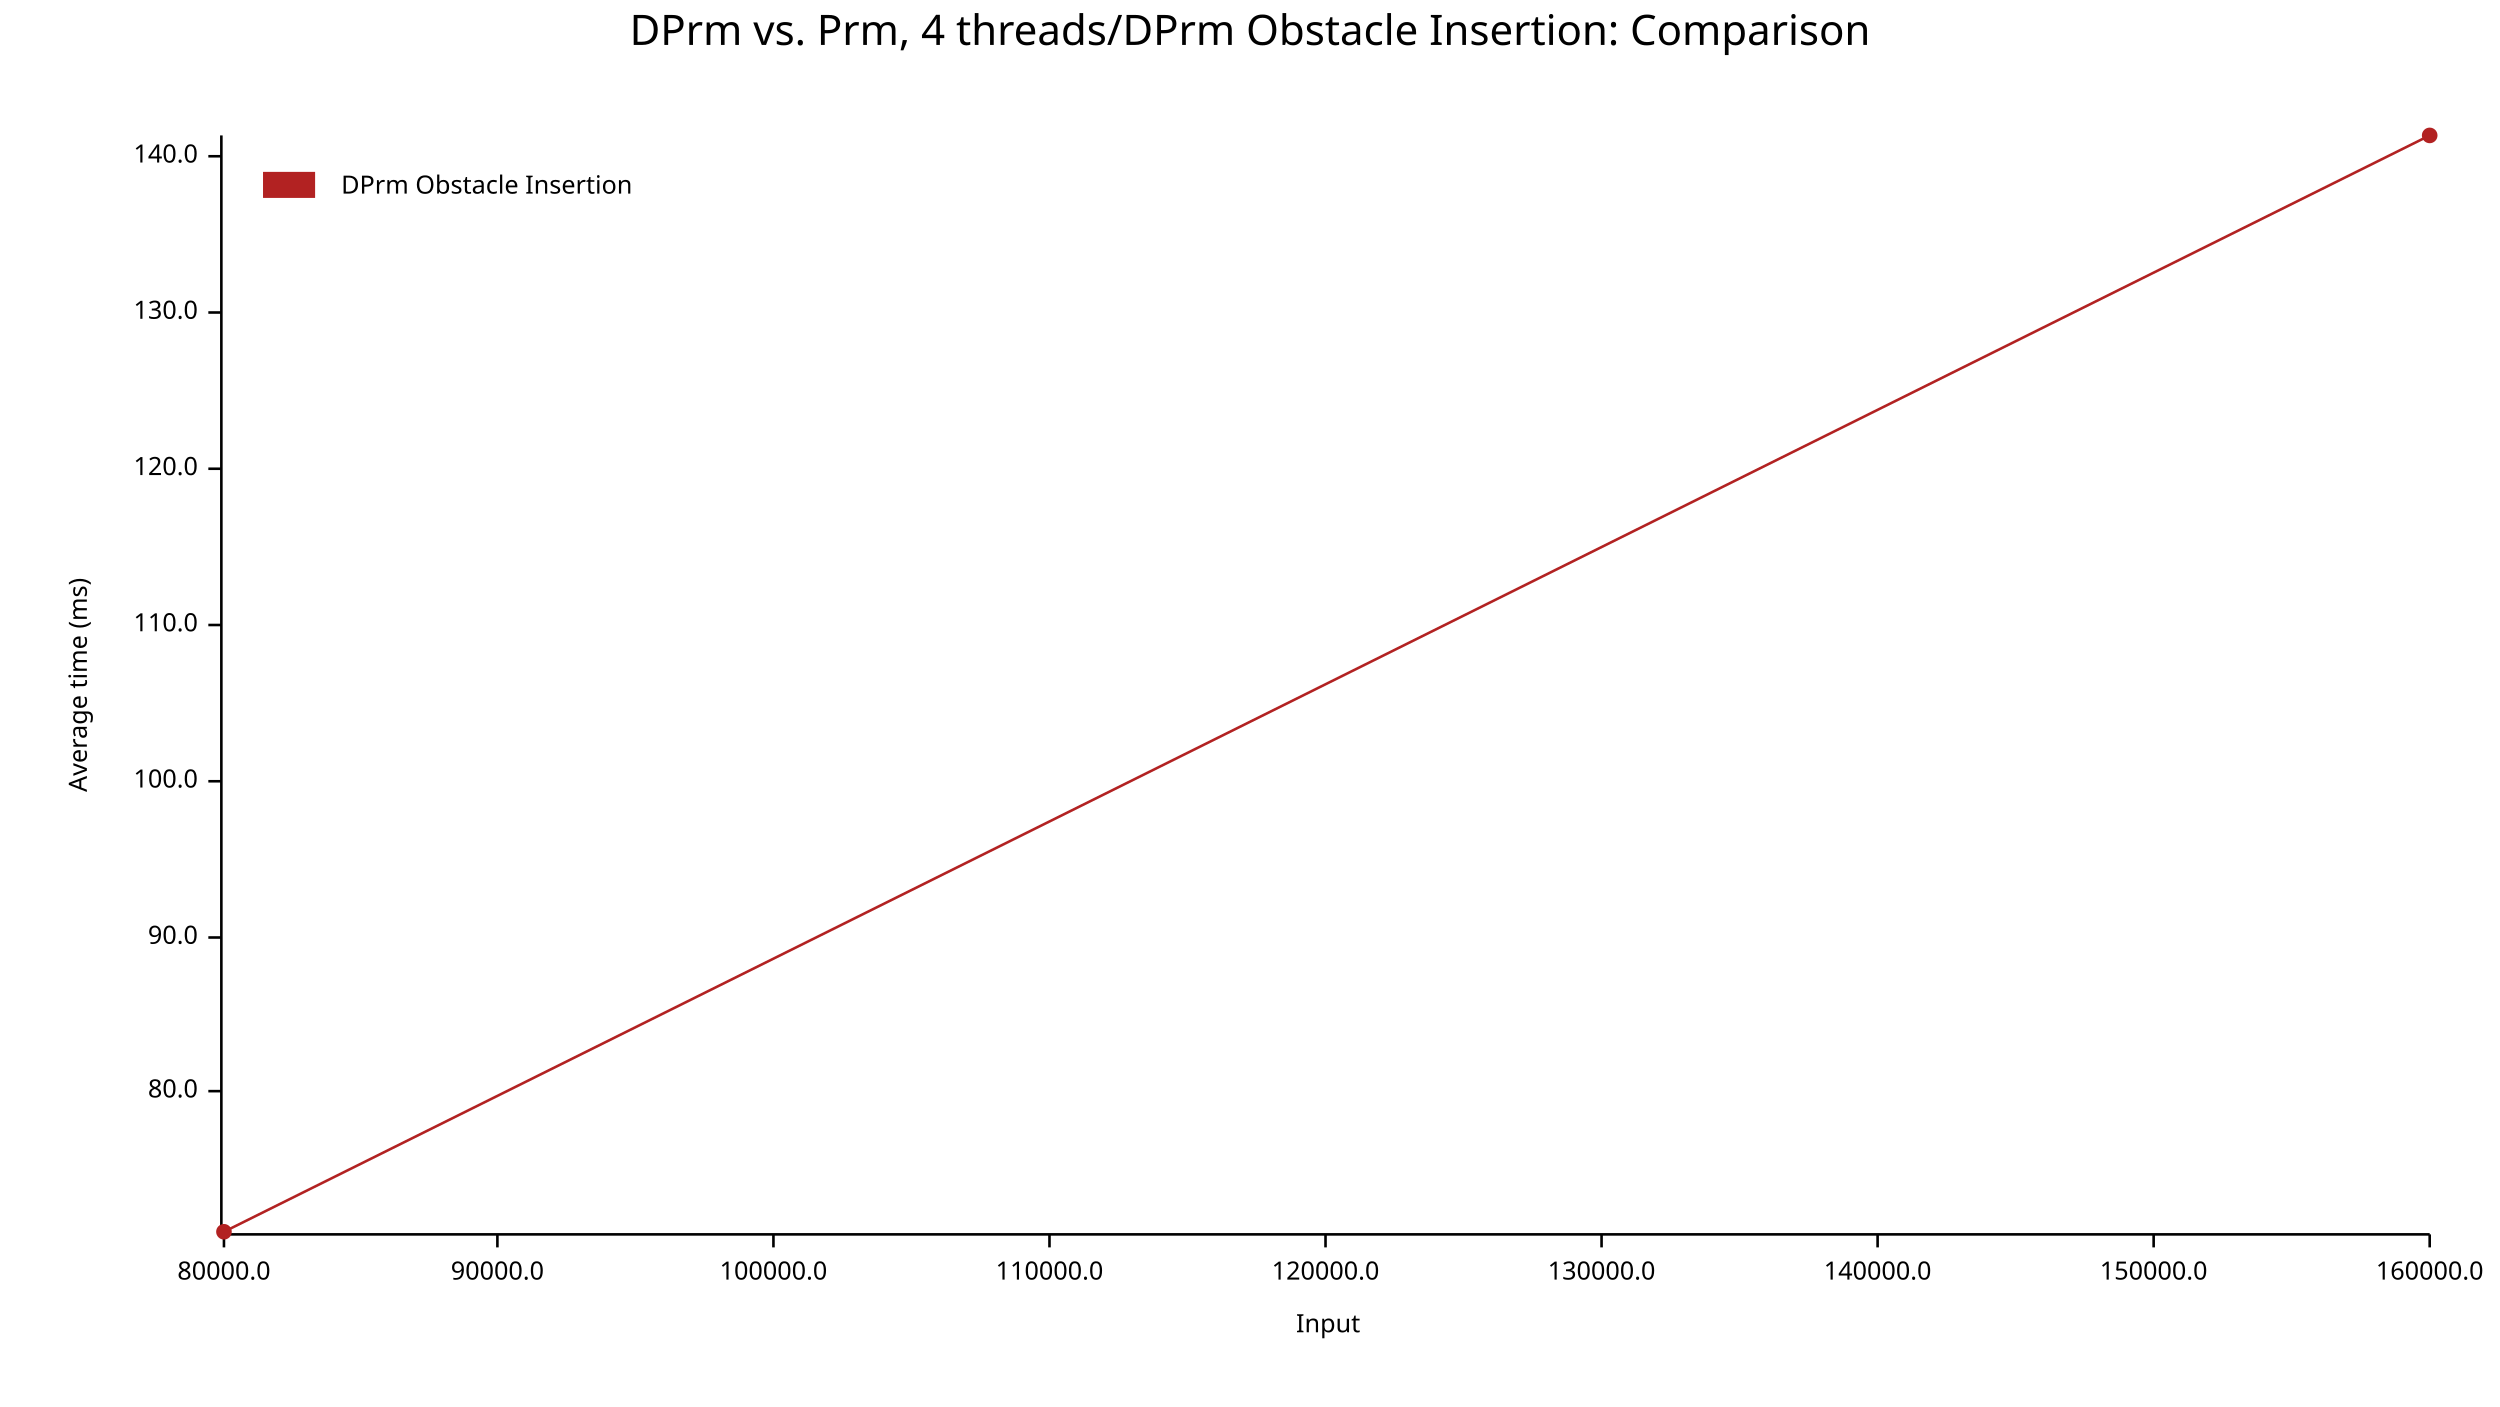
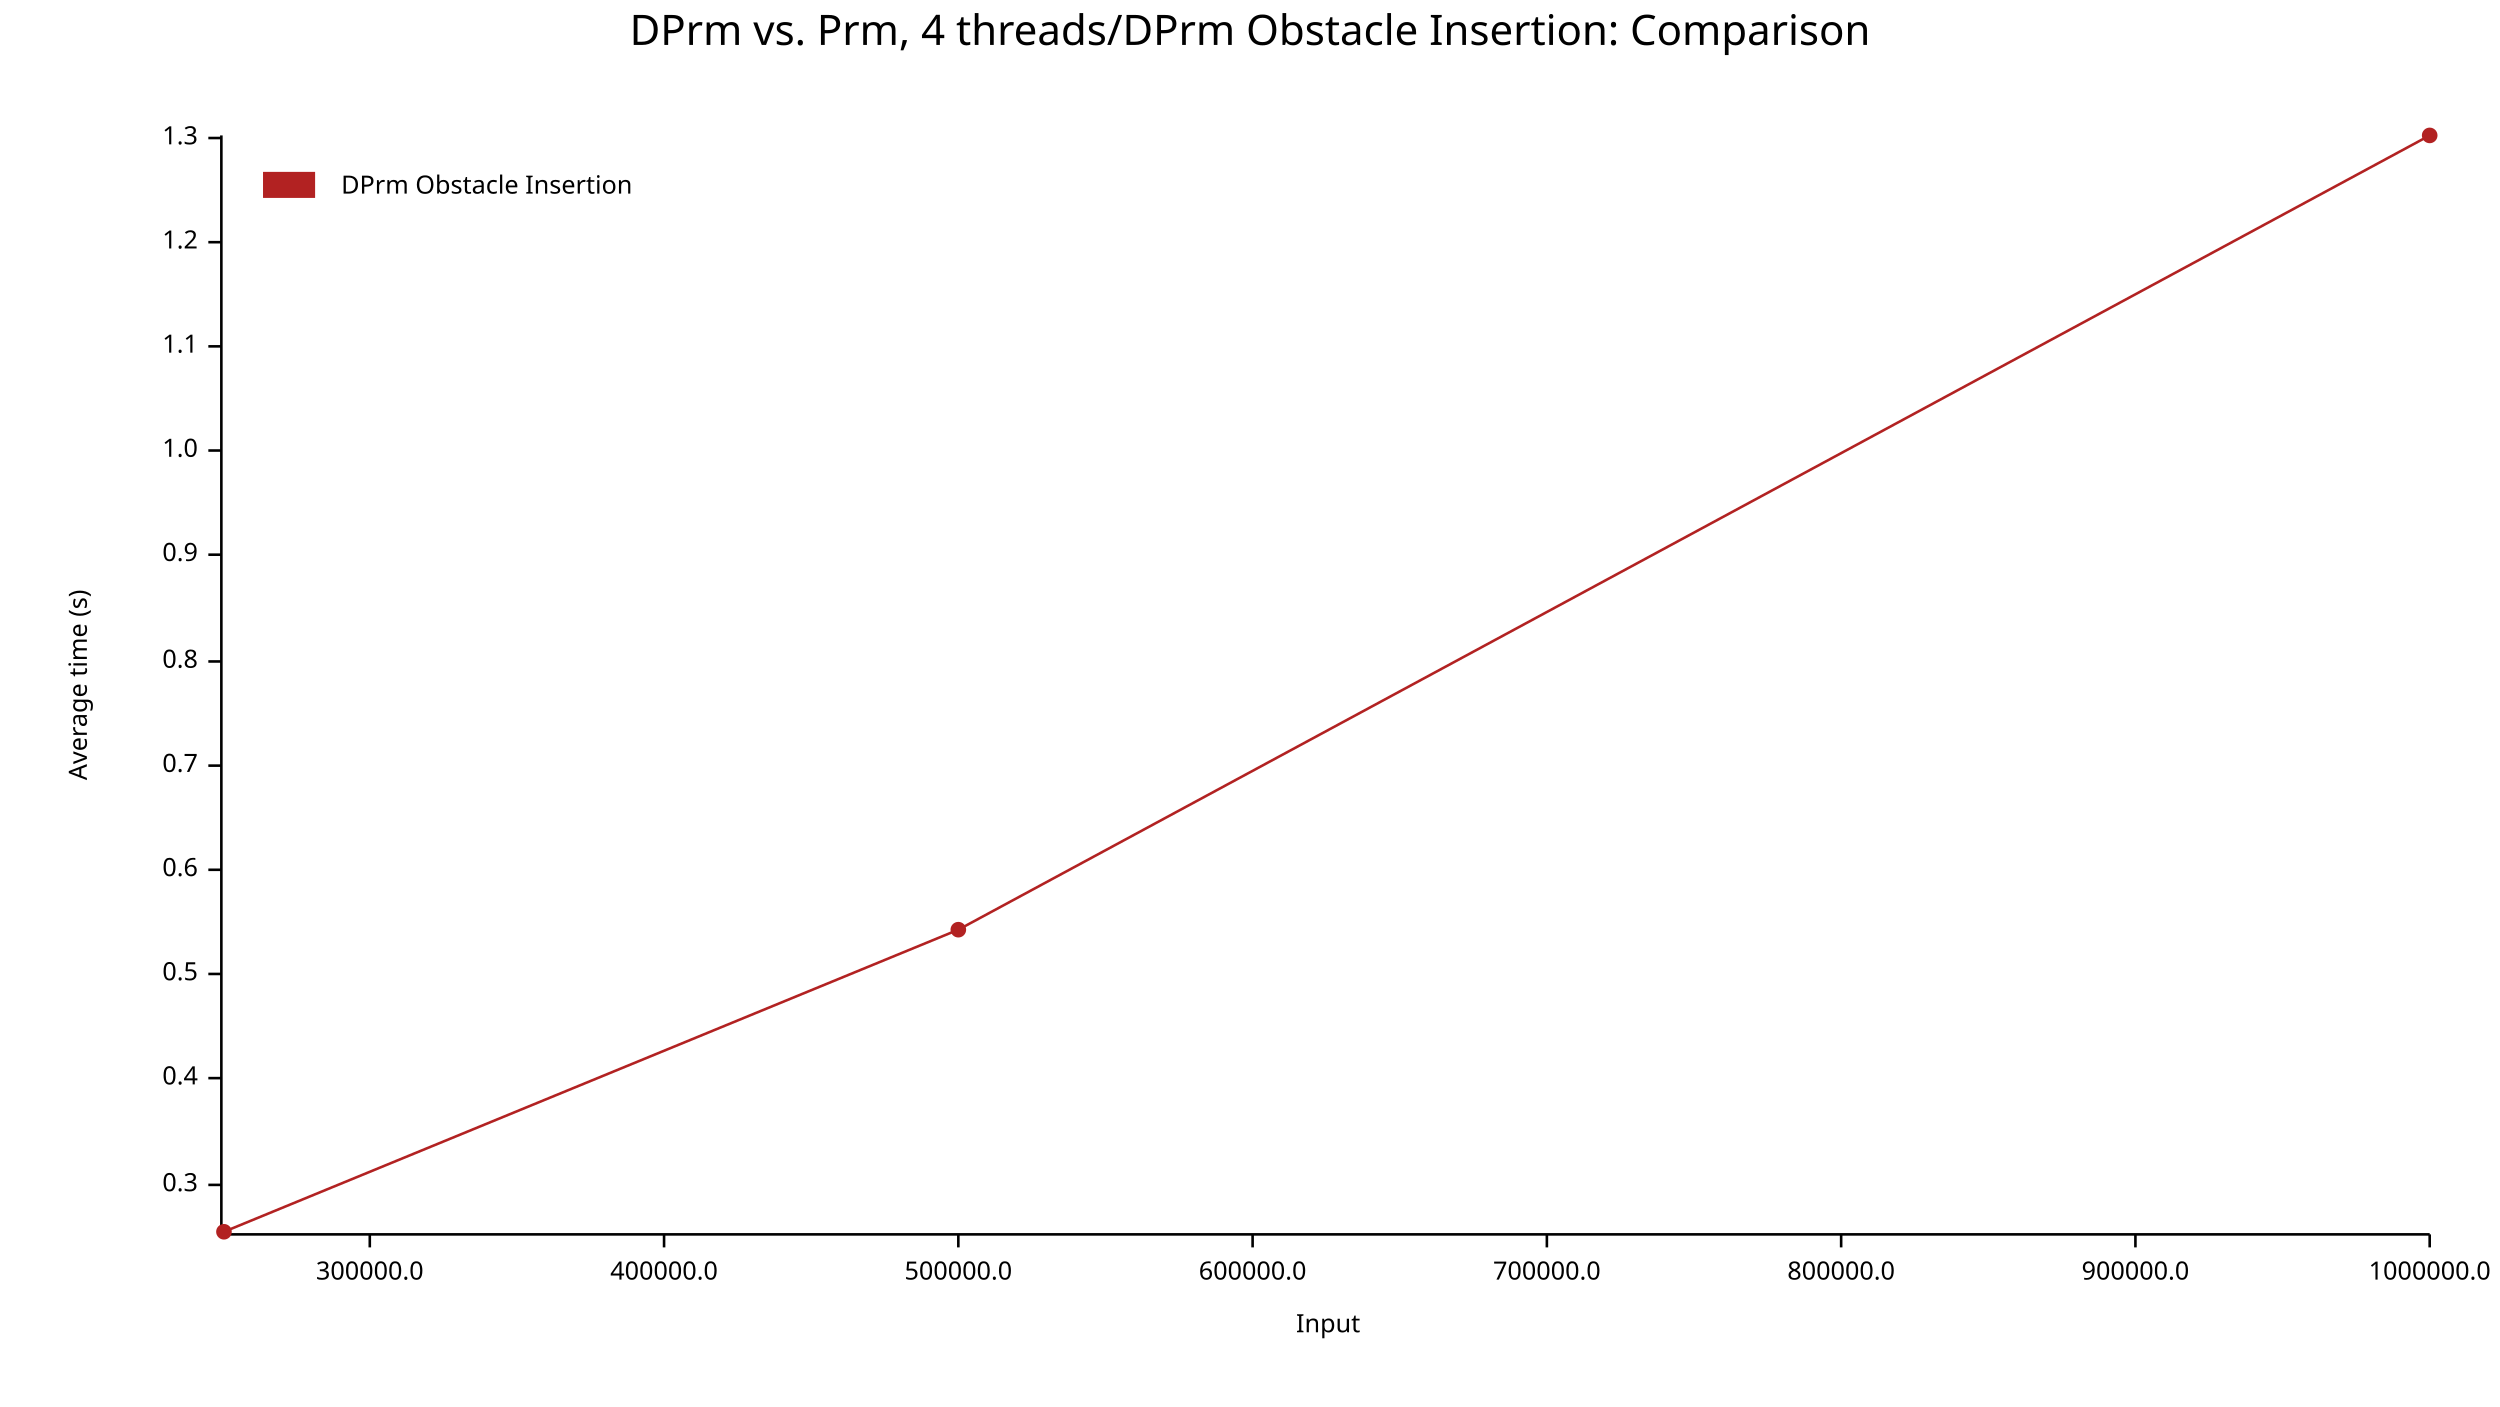
<svg xmlns="http://www.w3.org/2000/svg" width="960" height="540" viewBox="0 0 960 540">
  <text x="480" y="5" dy="0.76em" text-anchor="middle" font-family="sans-serif" font-size="16.129" opacity="1" fill="#000000">
DPrm vs. Prm, 4 threads/DPrm Obstacle Insertion: Comparison
</text>
  <text x="26" y="263" dy="0.76em" text-anchor="middle" font-family="sans-serif" font-size="9.677" opacity="1" fill="#000000" transform="rotate(270, 26, 263)">
- Average time (ms)
+ Average time (s)
</text>
  <text x="510" y="514" dy="-0.5ex" text-anchor="middle" font-family="sans-serif" font-size="9.677" opacity="1" fill="#000000">
Input
</text>
  <polyline fill="none" opacity="1" stroke="#000000" stroke-width="1" points="85,52 85,473 " />
-   <text x="76" y="419" dy="0.5ex" text-anchor="end" font-family="sans-serif" font-size="9.677" opacity="1" fill="#000000">
- 80.0
+   <text x="76" y="455" dy="0.5ex" text-anchor="end" font-family="sans-serif" font-size="9.677" opacity="1" fill="#000000">
+ 0.3
</text>
-   <polyline fill="none" opacity="1" stroke="#000000" stroke-width="1" points="80,419 85,419 " />
-   <text x="76" y="360" dy="0.5ex" text-anchor="end" font-family="sans-serif" font-size="9.677" opacity="1" fill="#000000">
- 90.0
+   <polyline fill="none" opacity="1" stroke="#000000" stroke-width="1" points="80,455 85,455 " />
+   <text x="76" y="414" dy="0.5ex" text-anchor="end" font-family="sans-serif" font-size="9.677" opacity="1" fill="#000000">
+ 0.4
</text>
-   <polyline fill="none" opacity="1" stroke="#000000" stroke-width="1" points="80,360 85,360 " />
-   <text x="76" y="300" dy="0.5ex" text-anchor="end" font-family="sans-serif" font-size="9.677" opacity="1" fill="#000000">
- 100.0
+   <polyline fill="none" opacity="1" stroke="#000000" stroke-width="1" points="80,414 85,414 " />
+   <text x="76" y="374" dy="0.5ex" text-anchor="end" font-family="sans-serif" font-size="9.677" opacity="1" fill="#000000">
+ 0.5
</text>
-   <polyline fill="none" opacity="1" stroke="#000000" stroke-width="1" points="80,300 85,300 " />
-   <text x="76" y="240" dy="0.5ex" text-anchor="end" font-family="sans-serif" font-size="9.677" opacity="1" fill="#000000">
- 110.0
+   <polyline fill="none" opacity="1" stroke="#000000" stroke-width="1" points="80,374 85,374 " />
+   <text x="76" y="334" dy="0.5ex" text-anchor="end" font-family="sans-serif" font-size="9.677" opacity="1" fill="#000000">
+ 0.6
</text>
-   <polyline fill="none" opacity="1" stroke="#000000" stroke-width="1" points="80,240 85,240 " />
-   <text x="76" y="180" dy="0.5ex" text-anchor="end" font-family="sans-serif" font-size="9.677" opacity="1" fill="#000000">
- 120.0
+   <polyline fill="none" opacity="1" stroke="#000000" stroke-width="1" points="80,334 85,334 " />
+   <text x="76" y="294" dy="0.5ex" text-anchor="end" font-family="sans-serif" font-size="9.677" opacity="1" fill="#000000">
+ 0.7
</text>
-   <polyline fill="none" opacity="1" stroke="#000000" stroke-width="1" points="80,180 85,180 " />
-   <text x="76" y="120" dy="0.5ex" text-anchor="end" font-family="sans-serif" font-size="9.677" opacity="1" fill="#000000">
- 130.0
+   <polyline fill="none" opacity="1" stroke="#000000" stroke-width="1" points="80,294 85,294 " />
+   <text x="76" y="254" dy="0.5ex" text-anchor="end" font-family="sans-serif" font-size="9.677" opacity="1" fill="#000000">
+ 0.8
</text>
-   <polyline fill="none" opacity="1" stroke="#000000" stroke-width="1" points="80,120 85,120 " />
-   <text x="76" y="60" dy="0.5ex" text-anchor="end" font-family="sans-serif" font-size="9.677" opacity="1" fill="#000000">
- 140.0
+   <polyline fill="none" opacity="1" stroke="#000000" stroke-width="1" points="80,254 85,254 " />
+   <text x="76" y="213" dy="0.5ex" text-anchor="end" font-family="sans-serif" font-size="9.677" opacity="1" fill="#000000">
+ 0.9
</text>
-   <polyline fill="none" opacity="1" stroke="#000000" stroke-width="1" points="80,60 85,60 " />
+   <polyline fill="none" opacity="1" stroke="#000000" stroke-width="1" points="80,213 85,213 " />
+   <text x="76" y="173" dy="0.5ex" text-anchor="end" font-family="sans-serif" font-size="9.677" opacity="1" fill="#000000">
+ 1.0
+ </text>
+   <polyline fill="none" opacity="1" stroke="#000000" stroke-width="1" points="80,173 85,173 " />
+   <text x="76" y="133" dy="0.5ex" text-anchor="end" font-family="sans-serif" font-size="9.677" opacity="1" fill="#000000">
+ 1.1
+ </text>
+   <polyline fill="none" opacity="1" stroke="#000000" stroke-width="1" points="80,133 85,133 " />
+   <text x="76" y="93" dy="0.5ex" text-anchor="end" font-family="sans-serif" font-size="9.677" opacity="1" fill="#000000">
+ 1.2
+ </text>
+   <polyline fill="none" opacity="1" stroke="#000000" stroke-width="1" points="80,93 85,93 " />
+   <text x="76" y="53" dy="0.5ex" text-anchor="end" font-family="sans-serif" font-size="9.677" opacity="1" fill="#000000">
+ 1.3
+ </text>
+   <polyline fill="none" opacity="1" stroke="#000000" stroke-width="1" points="80,53 85,53 " />
  <polyline fill="none" opacity="1" stroke="#000000" stroke-width="1" points="86,474 933,474 " />
-   <text x="86" y="484" dy="0.76em" text-anchor="middle" font-family="sans-serif" font-size="9.677" opacity="1" fill="#000000">
- 80000.0
+   <text x="142" y="484" dy="0.76em" text-anchor="middle" font-family="sans-serif" font-size="9.677" opacity="1" fill="#000000">
+ 300000.0
</text>
-   <polyline fill="none" opacity="1" stroke="#000000" stroke-width="1" points="86,474 86,479 " />
-   <text x="191" y="484" dy="0.76em" text-anchor="middle" font-family="sans-serif" font-size="9.677" opacity="1" fill="#000000">
- 90000.0
+   <polyline fill="none" opacity="1" stroke="#000000" stroke-width="1" points="142,474 142,479 " />
+   <text x="255" y="484" dy="0.76em" text-anchor="middle" font-family="sans-serif" font-size="9.677" opacity="1" fill="#000000">
+ 400000.0
</text>
-   <polyline fill="none" opacity="1" stroke="#000000" stroke-width="1" points="191,474 191,479 " />
-   <text x="297" y="484" dy="0.76em" text-anchor="middle" font-family="sans-serif" font-size="9.677" opacity="1" fill="#000000">
- 100000.0
+   <polyline fill="none" opacity="1" stroke="#000000" stroke-width="1" points="255,474 255,479 " />
+   <text x="368" y="484" dy="0.76em" text-anchor="middle" font-family="sans-serif" font-size="9.677" opacity="1" fill="#000000">
+ 500000.0
</text>
-   <polyline fill="none" opacity="1" stroke="#000000" stroke-width="1" points="297,474 297,479 " />
-   <text x="403" y="484" dy="0.76em" text-anchor="middle" font-family="sans-serif" font-size="9.677" opacity="1" fill="#000000">
- 110000.0
+   <polyline fill="none" opacity="1" stroke="#000000" stroke-width="1" points="368,474 368,479 " />
+   <text x="481" y="484" dy="0.76em" text-anchor="middle" font-family="sans-serif" font-size="9.677" opacity="1" fill="#000000">
+ 600000.0
</text>
-   <polyline fill="none" opacity="1" stroke="#000000" stroke-width="1" points="403,474 403,479 " />
-   <text x="509" y="484" dy="0.76em" text-anchor="middle" font-family="sans-serif" font-size="9.677" opacity="1" fill="#000000">
- 120000.0
+   <polyline fill="none" opacity="1" stroke="#000000" stroke-width="1" points="481,474 481,479 " />
+   <text x="594" y="484" dy="0.76em" text-anchor="middle" font-family="sans-serif" font-size="9.677" opacity="1" fill="#000000">
+ 700000.0
</text>
-   <polyline fill="none" opacity="1" stroke="#000000" stroke-width="1" points="509,474 509,479 " />
-   <text x="615" y="484" dy="0.76em" text-anchor="middle" font-family="sans-serif" font-size="9.677" opacity="1" fill="#000000">
- 130000.0
+   <polyline fill="none" opacity="1" stroke="#000000" stroke-width="1" points="594,474 594,479 " />
+   <text x="707" y="484" dy="0.76em" text-anchor="middle" font-family="sans-serif" font-size="9.677" opacity="1" fill="#000000">
+ 800000.0
</text>
-   <polyline fill="none" opacity="1" stroke="#000000" stroke-width="1" points="615,474 615,479 " />
-   <text x="721" y="484" dy="0.76em" text-anchor="middle" font-family="sans-serif" font-size="9.677" opacity="1" fill="#000000">
- 140000.0
+   <polyline fill="none" opacity="1" stroke="#000000" stroke-width="1" points="707,474 707,479 " />
+   <text x="820" y="484" dy="0.76em" text-anchor="middle" font-family="sans-serif" font-size="9.677" opacity="1" fill="#000000">
+ 900000.0
</text>
-   <polyline fill="none" opacity="1" stroke="#000000" stroke-width="1" points="721,474 721,479 " />
-   <text x="827" y="484" dy="0.76em" text-anchor="middle" font-family="sans-serif" font-size="9.677" opacity="1" fill="#000000">
- 150000.0
- </text>
-   <polyline fill="none" opacity="1" stroke="#000000" stroke-width="1" points="827,474 827,479 " />
+   <polyline fill="none" opacity="1" stroke="#000000" stroke-width="1" points="820,474 820,479 " />
  <text x="933" y="484" dy="0.76em" text-anchor="middle" font-family="sans-serif" font-size="9.677" opacity="1" fill="#000000">
- 160000.0
+ 1000000.0
</text>
  <polyline fill="none" opacity="1" stroke="#000000" stroke-width="1" points="933,474 933,479 " />
  <circle cx="86" cy="473" r="3" opacity="1" fill="#B22222" stroke="none" stroke-width="1" />
+   <circle cx="368" cy="357" r="3" opacity="1" fill="#B22222" stroke="none" stroke-width="1" />
  <circle cx="933" cy="52" r="3" opacity="1" fill="#B22222" stroke="none" stroke-width="1" />
-   <polyline fill="none" opacity="1" stroke="#B22222" stroke-width="1" points="86,473 933,52 " />
+   <polyline fill="none" opacity="1" stroke="#B22222" stroke-width="1" points="86,473 368,357 933,52 " />
  <text x="131" y="67" dy="0.76em" text-anchor="start" font-family="sans-serif" font-size="9.677" opacity="1" fill="#000000">
DPrm Obstacle Insertion
</text>
  <rect x="101" y="66" width="20" height="10" opacity="1" fill="#B22222" stroke="none" />
</svg>
